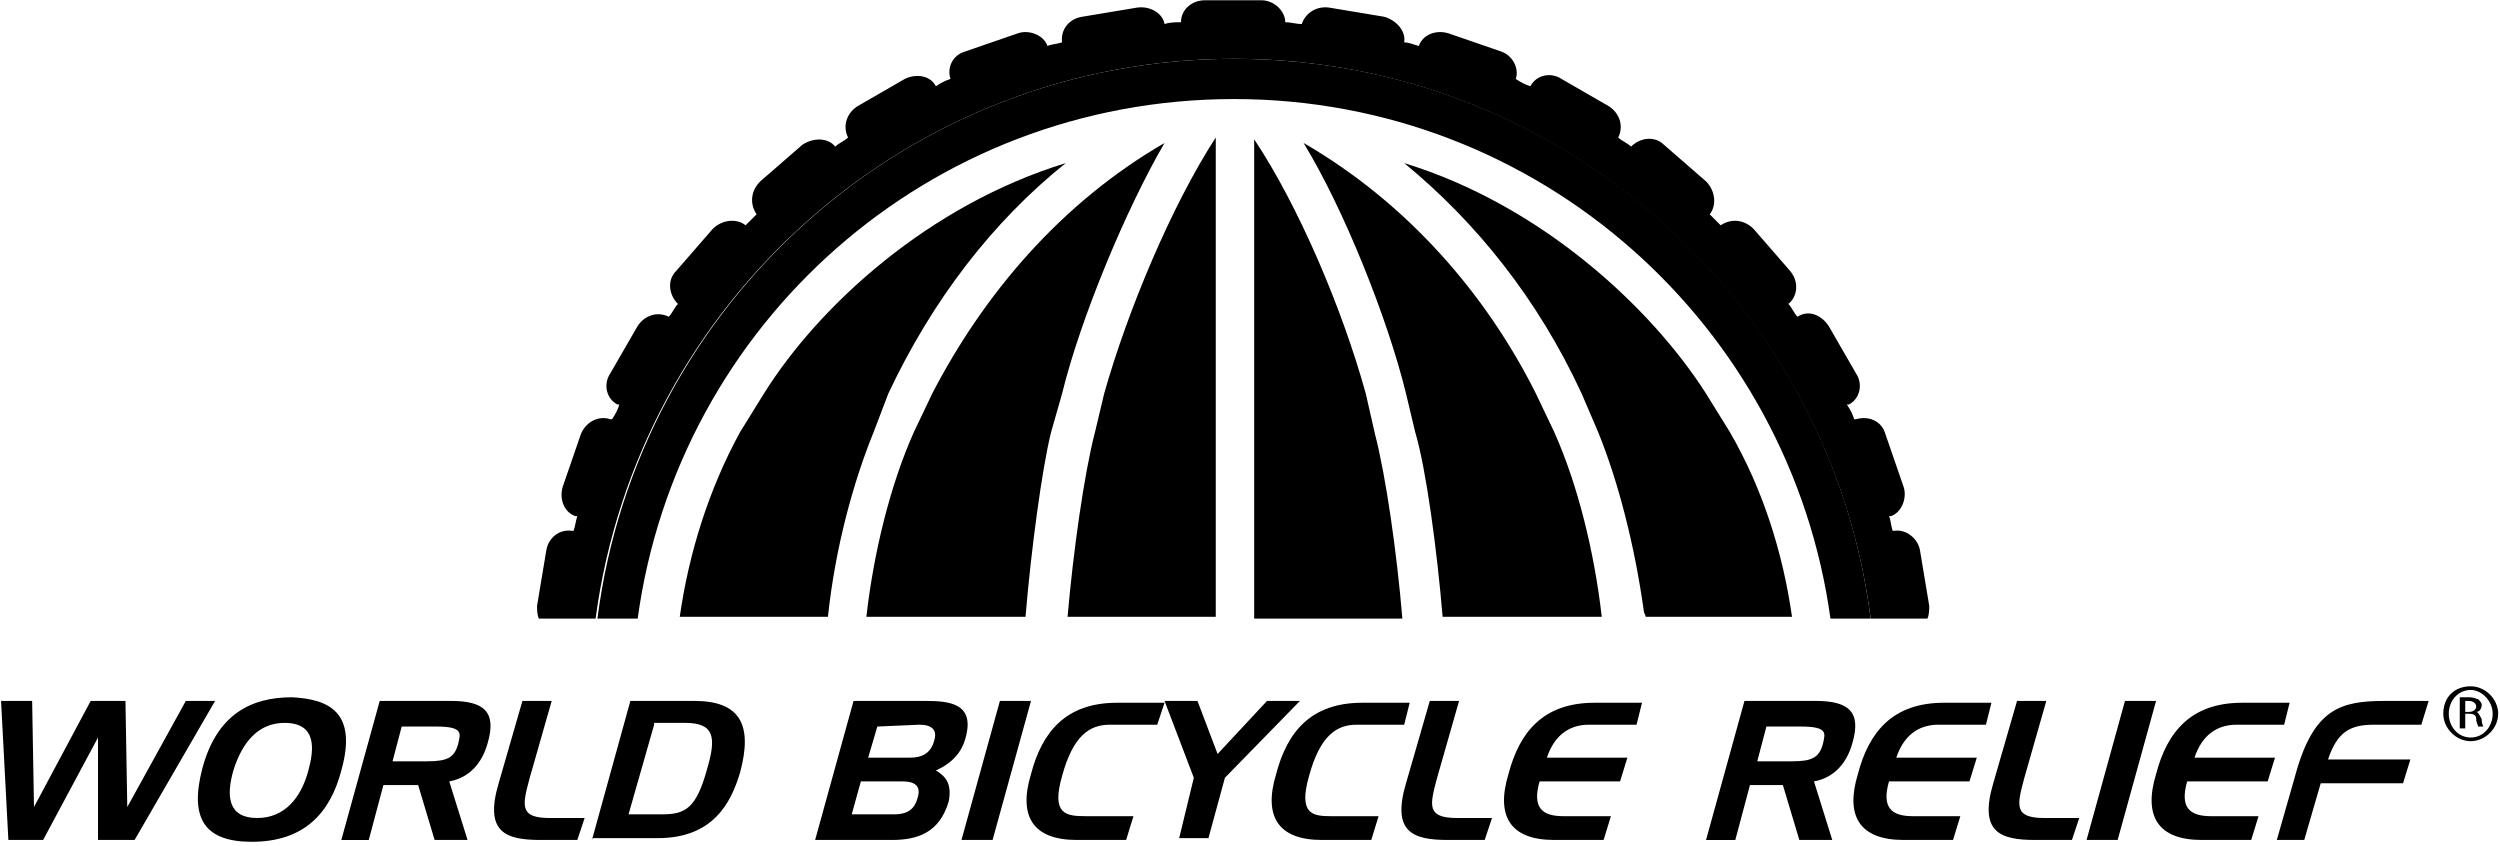
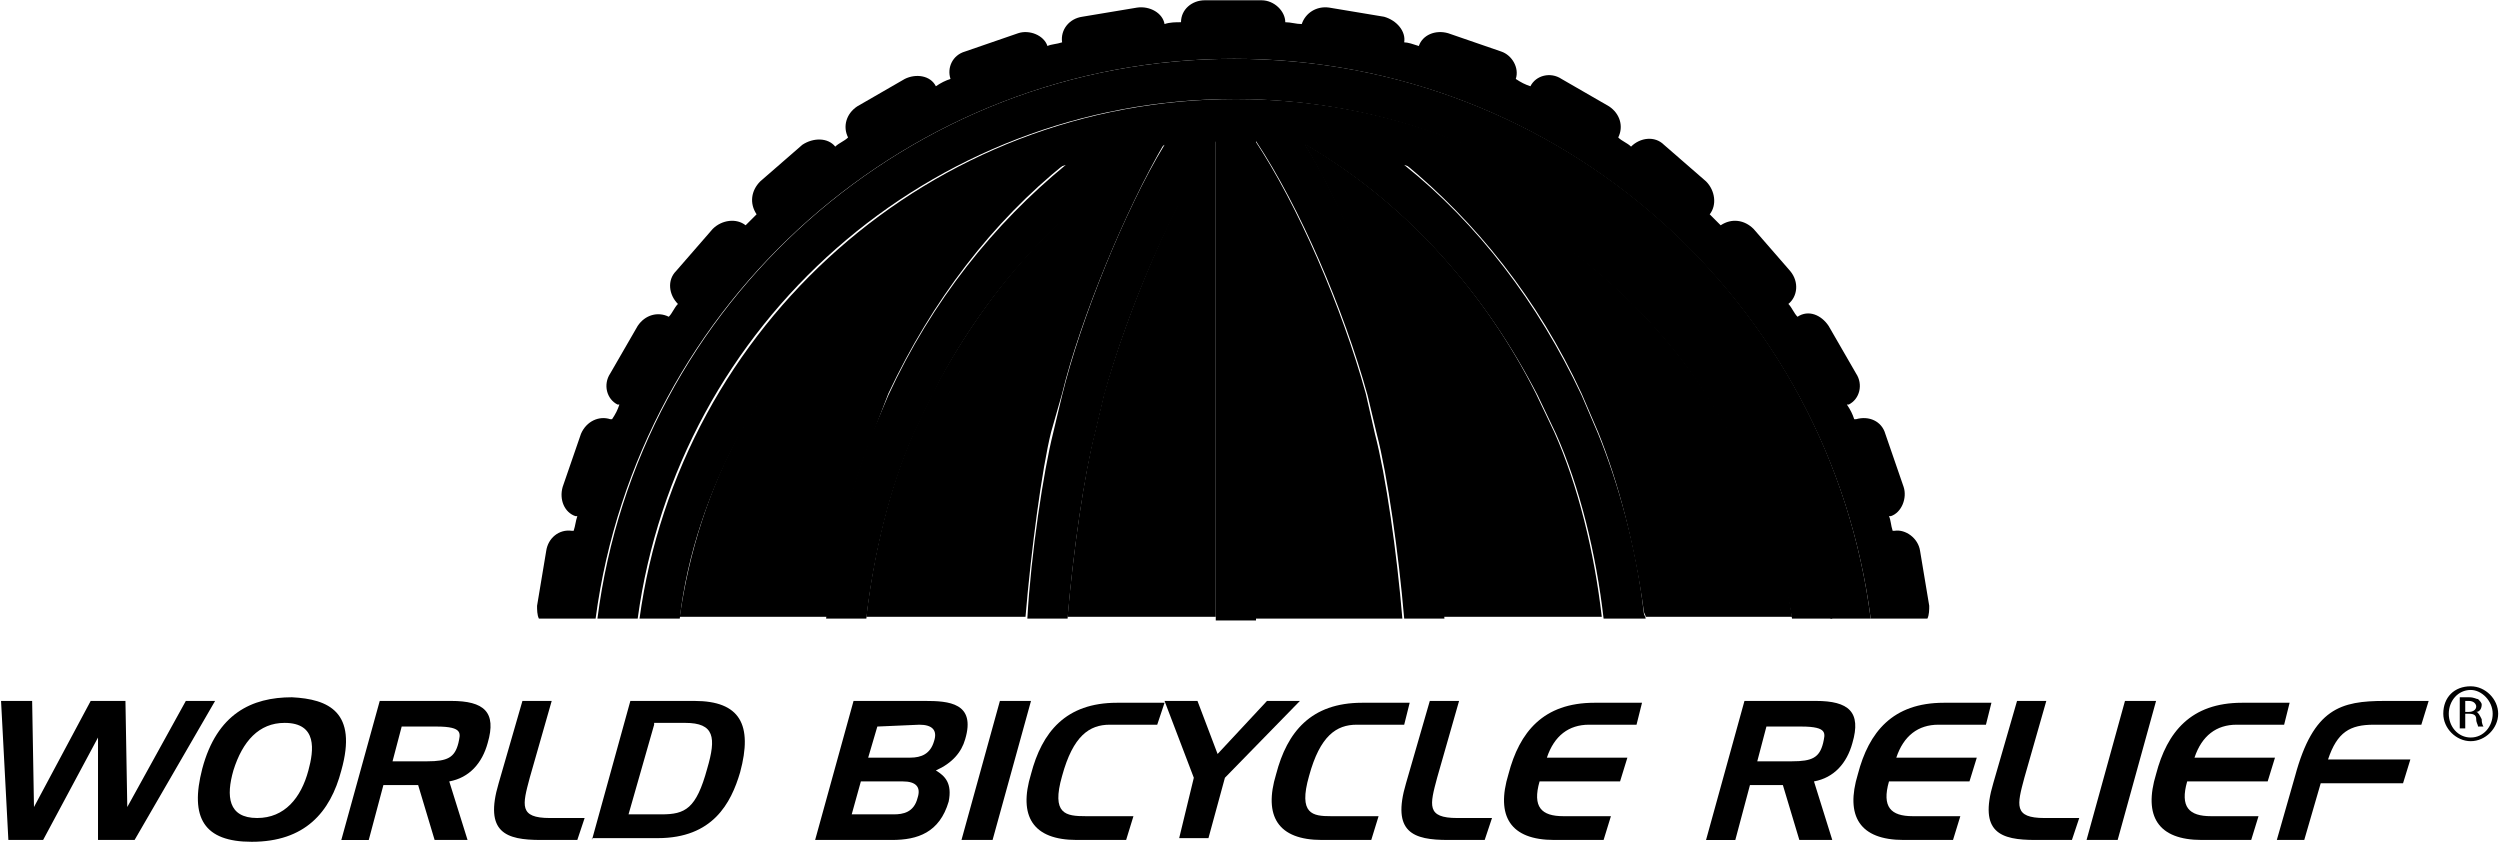
<svg xmlns="http://www.w3.org/2000/svg" width="399" height="135" viewBox="0 0 399 135">
-   <g transform="translate(-1 -2)" fill="none" fill-rule="evenodd">
+   <g transform="translate(-1 -2)">
    <path d="M119.124 71.24l3.796-6.13c8.759-13.723 26.277-30.074 48.175-36.789-11.387 9.343-21.314 21.606-28.321 36.788l-2.628 6.132c-3.212 8.175-6.131 18.686-7.3 29.489h6.424c1.168-10.22 3.796-21.022 7.591-29.49l2.92-6.13c7.883-15.767 20.438-30.365 37.08-40-6.423 10.51-13.43 28.029-16.35 40l-1.46 6.13c-1.46 5.84-3.504 18.979-4.087 29.49h6.423c.876-10.511 2.628-22.774 4.38-29.49l1.46-6.13c3.795-13.723 10.802-30.074 17.81-40.584v76.496h6.423V24.526c7.007 10.51 14.014 26.86 17.81 40.583l1.46 6.132c1.752 6.715 3.504 19.27 4.38 29.489h6.423c-.876-10.511-2.628-23.65-4.38-29.49l-1.46-6.13c-2.92-11.971-9.927-29.49-16.35-40 16.642 9.635 28.905 24.233 37.08 40l2.92 6.13c3.796 8.468 6.423 19.27 7.591 29.49h6.716c0-.292-.292-.584-.292-.876-1.168-10.51-4.088-20.73-7.3-28.613l-2.627-6.132c-7.008-14.89-16.643-27.445-28.322-36.788 21.898 6.715 39.417 22.774 48.176 36.788l3.795 6.132c4.964 9.051 8.175 19.27 9.927 29.489h6.424c-6.424-47.007-46.424-82.92-95.183-82.92-48.759 0-88.759 36.205-95.182 82.92h6.423c1.168-10.22 4.672-20.438 9.635-29.49z" />
-     <path d="M197.956 11.387c52.263 0 95.183 39.124 101.606 89.343h9.051c.292-.584.292-1.46.292-2.044l-1.46-8.759c-.292-2.044-2.336-3.504-4.087-3.212h-.292c-.292-.876-.292-1.751-.584-2.335h.292c1.752-.584 2.627-2.92 2.044-4.672l-2.92-8.467c-.584-2.044-2.628-2.92-4.672-2.336h-.292c-.292-.876-.584-1.46-1.168-2.336h.292c1.752-.876 2.336-3.211 1.168-4.963l-4.38-7.591c-1.167-1.752-3.211-2.628-4.963-1.46-.584-.584-.876-1.46-1.46-2.044 1.46-1.168 1.752-3.504.292-5.256l-5.84-6.715c-1.459-1.46-3.503-1.752-5.255-.584l-1.751-1.752c1.167-1.46.876-3.795-.584-5.255l-6.716-5.84c-1.46-1.46-3.795-1.167-5.255.292-.584-.583-1.46-.875-2.044-1.46.876-1.751.292-3.795-1.46-4.963l-7.591-4.38c-1.752-1.167-4.088-.583-4.964 1.168-.875-.292-1.46-.584-2.335-1.167.584-1.752-.584-3.796-2.336-4.38l-8.467-2.92c-2.044-.584-4.088.292-4.672 2.044-.876-.292-1.752-.584-2.336-.584.292-1.752-1.167-3.504-3.211-4.087l-8.76-1.46c-2.043-.292-3.795.876-4.379 2.627-.876 0-1.752-.292-2.628-.292 0-1.751-1.751-3.503-3.795-3.503h-9.051c-2.044 0-3.796 1.46-3.796 3.503-.876 0-1.752 0-2.628.292-.292-1.751-2.335-2.92-4.38-2.627l-8.758 1.46c-2.044.292-3.504 2.043-3.212 4.087-.876.292-1.752.292-2.336.584-.584-1.752-2.92-2.628-4.671-2.044l-8.468 2.92c-2.043.584-2.92 2.628-2.335 4.38-.876.292-1.46.583-2.336 1.167-.876-1.751-3.212-2.043-4.964-1.167l-7.59 4.38c-1.753 1.167-2.337 3.21-1.46 4.963-.585.584-1.46.876-2.044 1.46-1.168-1.46-3.504-1.46-5.256-.293l-6.715 5.84c-1.46 1.46-1.752 3.504-.584 5.255L120 37.956c-1.46-1.168-3.796-.876-5.255.584l-5.84 6.715c-1.46 1.46-1.168 3.796.292 5.256-.584.584-.876 1.46-1.46 2.044-1.752-.876-3.795-.292-4.963 1.46l-4.38 7.59c-1.168 1.753-.584 4.088 1.168 4.964h.292c-.292.876-.584 1.46-1.168 2.336h-.292c-1.752-.584-3.795.292-4.671 2.336l-2.92 8.467c-.584 2.044.292 4.088 2.044 4.672h.292c-.292.875-.292 1.46-.584 2.335h-.292c-2.044-.292-3.796 1.168-4.088 3.212l-1.46 8.76c0 .583 0 1.459.292 2.043h9.051c6.716-50.511 49.927-89.343 101.898-89.343z" fill="#000" fill-rule="nonzero" />
-     <path d="M197.956 11.387c-52.263 0-95.182 39.124-101.606 89.343h6.424c6.423-47.007 46.423-82.92 95.182-82.92 48.76 0 88.76 36.205 95.183 82.92h6.423c-6.423-50.511-49.343-89.343-101.606-89.343z" fill="#000" fill-rule="nonzero" />
-     <path d="M177.226 64.818l-1.46 6.13c-1.751 6.716-3.503 19.271-4.38 29.49h23.65V23.942c-7.007 10.803-14.014 27.445-17.81 40.876zm41.752 0c-3.796-13.723-10.803-30.073-17.81-40.584v76.496h23.65c-.876-10.511-2.628-22.774-4.38-29.49l-1.46-6.422zm27.153 0c-7.883-15.767-20.438-30.365-37.08-40 6.423 10.51 13.43 28.029 16.35 40l1.46 6.13c1.752 5.84 3.504 18.979 4.38 29.49h25.401c-1.168-10.219-3.795-21.022-7.59-29.49l-2.92-6.13z" fill="#000" fill-rule="nonzero" />
-     <path d="M273.285 64.818c-8.76-13.723-26.278-30.073-48.176-36.789 11.387 9.343 21.314 21.606 28.322 36.789l2.627 6.13c3.212 7.884 5.84 18.103 7.3 28.614 0 .292.292.584.292.876h23.357c-1.46-10.219-4.671-20.438-9.927-29.49l-3.795-6.13zm-102.774 0c2.92-11.971 10.219-29.49 16.35-40-16.642 9.635-28.905 24.233-37.08 40l-2.92 6.13c-3.795 8.468-6.423 19.271-7.59 29.49h25.4c.876-10.511 2.628-23.65 4.088-29.49l1.752-6.13z" fill="#000" fill-rule="nonzero" />
-     <path d="M142.774 64.818c7.007-14.891 16.642-27.446 28.32-36.789-21.897 6.716-39.415 22.774-48.174 36.789l-3.796 6.13c-4.963 9.052-8.175 19.271-9.635 29.49h23.65c1.168-11.095 4.087-21.606 7.299-29.49l2.336-6.13z" fill="#000" fill-rule="nonzero" />
-     <path fill="#000" fill-rule="nonzero" d="M2.336 136.058L1.168 113.869 6.131 113.869 6.423 130.803 15.474 113.869 21.022 113.869 21.314 130.803 30.657 113.869 35.328 113.869 22.482 136.058 16.642 136.058 16.642 119.708 7.883 136.058z" />
-     <path d="M55.474 124.964c-1.751 6.715-5.839 11.386-14.306 11.386-7.591 0-9.927-3.795-7.883-11.678 2.335-8.76 7.883-11.387 14.306-11.387 5.84.292 10.511 2.335 7.883 11.679zm-13.43 7.59c4.38 0 7.007-3.21 8.175-7.59.876-3.212 1.46-7.592-3.796-7.592-4.087 0-6.715 2.92-8.175 7.592-1.168 4.087-.876 7.59 3.796 7.59zm13.43 3.504l6.132-22.19h11.387c5.255 0 7.299 1.752 5.84 6.716-.877 3.212-2.92 5.547-6.132 6.131l2.92 9.343h-5.256l-2.628-8.759H62.19l-2.336 8.76h-4.38zm9.635-18.102l-1.46 5.548h5.548c3.212 0 4.38-.584 4.964-2.92.292-1.46.875-2.628-3.504-2.628h-5.548zm28.03 18.102h-5.84c-5.547 0-9.05-1.167-6.715-9.05l3.796-13.14h4.671l-3.504 12.263c-1.167 4.38-1.751 6.424 3.212 6.424h5.548l-1.168 3.503zm2.335 0l6.132-22.19h10.219c7.3 0 9.343 3.796 7.3 11.387-1.46 4.964-4.38 10.511-13.14 10.511h-10.51v.292zm9.927-18.394l-4.087 14.307h5.255c3.796 0 5.548-.876 7.3-7.3 1.46-4.963 1.167-7.299-3.504-7.299h-4.964v.292zm25.694 18.394l6.131-22.19h11.387c3.796 0 8.175.293 6.423 6.132-.583 2.044-2.043 3.796-4.671 4.964 1.46.875 2.628 2.043 2.044 4.963-1.46 4.964-4.964 6.131-9.051 6.131h-12.263zm9.927-18.102l-1.46 4.964h6.715c1.752 0 3.212-.584 3.796-2.628.584-1.752-.292-2.628-2.336-2.628l-6.715.292zm-4.088 14.015h6.716c1.46 0 3.211-.292 3.795-2.628.584-1.752-.292-2.628-2.336-2.628h-6.715l-1.46 5.256z" fill="#000" fill-rule="nonzero" />
-     <path fill="#000" fill-rule="nonzero" d="M165.547 113.869L159.416 136.058 154.453 136.058 160.584 113.869z" />
-     <path d="M185.693 117.664h-7.59c-3.212 0-5.84 1.752-7.592 8.175-1.752 6.132.584 6.424 3.796 6.424h7.59l-1.167 3.795h-7.883c-7.008 0-9.343-3.795-7.3-10.51 1.752-6.716 5.548-11.387 13.723-11.387h7.591l-1.168 3.503z" fill="#000" fill-rule="nonzero" />
-     <path fill="#000" fill-rule="nonzero" d="M191.533 126.131L186.861 113.869 192.117 113.869 195.328 122.336 203.212 113.869 208.467 113.869 196.496 126.131 193.869 135.766 189.197 135.766z" />
-     <path d="M225.11 117.664h-7.592c-3.211 0-5.84 1.752-7.591 8.175-1.752 6.132.584 6.424 3.504 6.424h7.59l-1.167 3.795h-7.883c-7.007 0-9.343-3.795-7.3-10.51 1.752-6.716 5.548-11.387 13.723-11.387h7.591l-.876 3.503zm12.846 18.394h-5.84c-5.547 0-9.05-1.167-6.715-9.05l3.796-13.14h4.672l-3.504 12.263c-1.168 4.38-1.752 6.424 3.212 6.424h5.547l-1.168 3.503zm24.234-18.394h-7.591c-3.212 0-5.548 1.752-6.716 5.256h12.847l-1.168 3.795h-12.847c-1.168 4.088.292 5.548 3.796 5.548h7.591l-1.168 3.795h-7.883c-7.007 0-9.343-3.795-7.3-10.51 1.753-6.716 5.548-11.387 13.723-11.387h7.592l-.876 3.503zm11.095 18.394l6.131-22.19h11.387c5.255 0 7.3 1.752 5.84 6.716-.877 3.212-2.92 5.547-6.132 6.131l2.92 9.343h-5.256l-2.628-8.759h-5.255l-2.336 8.76h-4.671zm9.635-18.102l-1.46 5.548h5.547c3.212 0 4.38-.584 4.964-2.92.292-1.46.876-2.628-3.504-2.628h-5.547zm35.036-.292h-7.591c-3.212 0-5.547 1.752-6.715 5.256h12.846l-1.168 3.795h-12.846c-1.168 4.088.292 5.548 3.795 5.548h7.592l-1.168 3.795h-7.883c-7.008 0-9.344-3.795-7.3-10.51 1.752-6.716 5.548-11.387 13.723-11.387h7.591l-.876 3.503zm13.723 18.394h-5.84c-5.547 0-9.05-1.167-6.715-9.05l3.796-13.14h4.671l-3.503 12.263c-1.168 4.38-1.752 6.424 3.211 6.424h5.548l-1.168 3.503z" fill="#000" fill-rule="nonzero" />
-     <path fill="#000" fill-rule="nonzero" d="M345.109 113.869L338.978 136.058 334.015 136.058 340.146 113.869z" />
-     <path d="M365.547 117.664h-7.59c-3.212 0-5.548 1.752-6.716 5.256h12.847l-1.168 3.795h-12.847c-1.168 4.088.292 5.548 3.796 5.548h7.59l-1.167 3.795h-7.883c-7.008 0-9.343-3.795-7.3-10.51 1.752-6.716 5.548-11.387 13.723-11.387h7.591l-.876 3.503zm-1.167 18.394l2.92-10.219c2.919-10.803 7.299-11.97 14.306-11.97h7.007l-1.168 3.795h-7.591c-3.796 0-5.84 1.168-7.3 5.548h13.14l-1.168 3.795h-13.14l-2.627 9.051h-4.38zm30.948-24.525c2.336 0 4.38 2.044 4.38 4.38 0 2.335-2.044 4.379-4.38 4.379-2.335 0-4.38-2.044-4.38-4.38 0-2.627 1.753-4.38 4.38-4.38zm0 .584c-2.043 0-3.503 1.752-3.503 3.795 0 2.044 1.46 3.796 3.503 3.796 2.044 0 3.504-1.752 3.504-3.796 0-2.043-1.752-3.795-3.504-3.795zm-.875 6.131h-.876v-4.963h1.46c.875 0 1.167.292 1.46.292.291.292.583.584.583.876 0 .583-.292 1.167-.876 1.167.292 0 .584.584.876 1.168 0 .876.292 1.168.292 1.168h-.876c0-.292-.292-.584-.292-1.168s-.292-.876-1.168-.876h-.583v2.336zm0-2.628h.583c.584 0 1.168-.292 1.168-.875 0-.292-.292-.876-1.168-.876h-.583v1.751z" fill="#000" fill-rule="nonzero" />
+     <path d="M197.956 11.387c52.263 0 95.183 39.124 101.606 89.343h9.051c.292-.584.292-1.46.292-2.044l-1.46-8.759c-.292-2.044-2.336-3.504-4.087-3.212h-.292c-.292-.876-.292-1.751-.584-2.335h.292c1.752-.584 2.627-2.92 2.044-4.672l-2.92-8.467c-.584-2.044-2.628-2.92-4.672-2.336h-.292c-.292-.876-.584-1.46-1.168-2.336h.292c1.752-.876 2.336-3.211 1.168-4.963l-4.38-7.591c-1.167-1.752-3.211-2.628-4.963-1.46-.584-.584-.876-1.46-1.46-2.044 1.46-1.168 1.752-3.504.292-5.256l-5.84-6.715c-1.459-1.46-3.503-1.752-5.255-.584l-1.751-1.752c1.167-1.46.876-3.795-.584-5.255l-6.716-5.84c-1.46-1.46-3.795-1.167-5.255.292-.584-.583-1.46-.875-2.044-1.46.876-1.751.292-3.795-1.46-4.963l-7.591-4.38c-1.752-1.167-4.088-.583-4.964 1.168-.875-.292-1.46-.584-2.335-1.167.584-1.752-.584-3.796-2.336-4.38l-8.467-2.92c-2.044-.584-4.088.292-4.672 2.044-.876-.292-1.752-.584-2.336-.584.292-1.752-1.167-3.504-3.211-4.087l-8.76-1.46c-2.043-.292-3.795.876-4.379 2.627-.876 0-1.752-.292-2.628-.292 0-1.751-1.751-3.503-3.795-3.503h-9.051c-2.044 0-3.796 1.46-3.796 3.503-.876 0-1.752 0-2.628.292-.292-1.751-2.335-2.92-4.38-2.627l-8.758 1.46c-2.044.292-3.504 2.043-3.212 4.087-.876.292-1.752.292-2.336.584-.584-1.752-2.92-2.628-4.671-2.044l-8.468 2.92c-2.043.584-2.92 2.628-2.335 4.38-.876.292-1.46.583-2.336 1.167-.876-1.751-3.212-2.043-4.964-1.167l-7.59 4.38c-1.753 1.167-2.337 3.21-1.46 4.963-.585.584-1.46.876-2.044 1.46-1.168-1.46-3.504-1.46-5.256-.293l-6.715 5.84c-1.46 1.46-1.752 3.504-.584 5.255L120 37.956c-1.46-1.168-3.796-.876-5.255.584l-5.84 6.715c-1.46 1.46-1.168 3.796.292 5.256-.584.584-.876 1.46-1.46 2.044-1.752-.876-3.795-.292-4.963 1.46l-4.38 7.59c-1.168 1.753-.584 4.088 1.168 4.964h.292c-.292.876-.584 1.46-1.168 2.336h-.292c-1.752-.584-3.795.292-4.671 2.336l-2.92 8.467c-.584 2.044.292 4.088 2.044 4.672h.292c-.292.875-.292 1.46-.584 2.335h-.292c-2.044-.292-3.796 1.168-4.088 3.212l-1.46 8.76c0 .583 0 1.459.292 2.043h9.051c6.716-50.511 49.927-89.343 101.898-89.343z" />
+     <path d="M197.956 11.387c-52.263 0-95.182 39.124-101.606 89.343h6.424c6.423-47.007 46.423-82.92 95.182-82.92 48.76 0 88.76 36.205 95.183 82.92h6.423c-6.423-50.511-49.343-89.343-101.606-89.343z" />
+     <path d="M177.226 64.818l-1.46 6.13c-1.751 6.716-3.503 19.271-4.38 29.49h23.65V23.942c-7.007 10.803-14.014 27.445-17.81 40.876zm41.752 0c-3.796-13.723-10.803-30.073-17.81-40.584v76.496h23.65c-.876-10.511-2.628-22.774-4.38-29.49l-1.46-6.422zm27.153 0c-7.883-15.767-20.438-30.365-37.08-40 6.423 10.51 13.43 28.029 16.35 40l1.46 6.13c1.752 5.84 3.504 18.979 4.38 29.49h25.401c-1.168-10.219-3.795-21.022-7.59-29.49l-2.92-6.13z" />
+     <path d="M273.285 64.818c-8.76-13.723-26.278-30.073-48.176-36.789 11.387 9.343 21.314 21.606 28.322 36.789l2.627 6.13c3.212 7.884 5.84 18.103 7.3 28.614 0 .292.292.584.292.876h23.357c-1.46-10.219-4.671-20.438-9.927-29.49l-3.795-6.13zm-102.774 0c2.92-11.971 10.219-29.49 16.35-40-16.642 9.635-28.905 24.233-37.08 40l-2.92 6.13c-3.795 8.468-6.423 19.271-7.59 29.49h25.4c.876-10.511 2.628-23.65 4.088-29.49l1.752-6.13z" />
+     <path d="M142.774 64.818c7.007-14.891 16.642-27.446 28.32-36.789-21.897 6.716-39.415 22.774-48.174 36.789l-3.796 6.13c-4.963 9.052-8.175 19.271-9.635 29.49h23.65c1.168-11.095 4.087-21.606 7.299-29.49l2.336-6.13z" />
+     <path d="M2.336 136.058L1.168 113.869 6.131 113.869 6.423 130.803 15.474 113.869 21.022 113.869 21.314 130.803 30.657 113.869 35.328 113.869 22.482 136.058 16.642 136.058 16.642 119.708 7.883 136.058z" />
+     <path d="M55.474 124.964c-1.751 6.715-5.839 11.386-14.306 11.386-7.591 0-9.927-3.795-7.883-11.678 2.335-8.76 7.883-11.387 14.306-11.387 5.84.292 10.511 2.335 7.883 11.679zm-13.43 7.59c4.38 0 7.007-3.21 8.175-7.59.876-3.212 1.46-7.592-3.796-7.592-4.087 0-6.715 2.92-8.175 7.592-1.168 4.087-.876 7.59 3.796 7.59zm13.43 3.504l6.132-22.19h11.387c5.255 0 7.299 1.752 5.84 6.716-.877 3.212-2.92 5.547-6.132 6.131l2.92 9.343h-5.256l-2.628-8.759H62.19l-2.336 8.76h-4.38zm9.635-18.102l-1.46 5.548h5.548c3.212 0 4.38-.584 4.964-2.92.292-1.46.875-2.628-3.504-2.628h-5.548zm28.03 18.102h-5.84c-5.547 0-9.05-1.167-6.715-9.05l3.796-13.14h4.671l-3.504 12.263c-1.167 4.38-1.751 6.424 3.212 6.424h5.548l-1.168 3.503zm2.335 0l6.132-22.19h10.219c7.3 0 9.343 3.796 7.3 11.387-1.46 4.964-4.38 10.511-13.14 10.511h-10.51v.292zm9.927-18.394l-4.087 14.307h5.255c3.796 0 5.548-.876 7.3-7.3 1.46-4.963 1.167-7.299-3.504-7.299h-4.964v.292zm25.694 18.394l6.131-22.19h11.387c3.796 0 8.175.293 6.423 6.132-.583 2.044-2.043 3.796-4.671 4.964 1.46.875 2.628 2.043 2.044 4.963-1.46 4.964-4.964 6.131-9.051 6.131h-12.263zm9.927-18.102l-1.46 4.964h6.715c1.752 0 3.212-.584 3.796-2.628.584-1.752-.292-2.628-2.336-2.628l-6.715.292zm-4.088 14.015h6.716c1.46 0 3.211-.292 3.795-2.628.584-1.752-.292-2.628-2.336-2.628h-6.715l-1.46 5.256z" />
+     <path d="M165.547 113.869L159.416 136.058 154.453 136.058 160.584 113.869z" />
+     <path d="M185.693 117.664h-7.59c-3.212 0-5.84 1.752-7.592 8.175-1.752 6.132.584 6.424 3.796 6.424h7.59l-1.167 3.795h-7.883c-7.008 0-9.343-3.795-7.3-10.51 1.752-6.716 5.548-11.387 13.723-11.387h7.591l-1.168 3.503z" />
+     <path d="M191.533 126.131L186.861 113.869 192.117 113.869 195.328 122.336 203.212 113.869 208.467 113.869 196.496 126.131 193.869 135.766 189.197 135.766z" />
+     <path d="M225.11 117.664h-7.592c-3.211 0-5.84 1.752-7.591 8.175-1.752 6.132.584 6.424 3.504 6.424h7.59l-1.167 3.795h-7.883c-7.007 0-9.343-3.795-7.3-10.51 1.752-6.716 5.548-11.387 13.723-11.387h7.591l-.876 3.503zm12.846 18.394h-5.84c-5.547 0-9.05-1.167-6.715-9.05l3.796-13.14h4.672l-3.504 12.263c-1.168 4.38-1.752 6.424 3.212 6.424h5.547l-1.168 3.503zm24.234-18.394h-7.591c-3.212 0-5.548 1.752-6.716 5.256h12.847l-1.168 3.795h-12.847c-1.168 4.088.292 5.548 3.796 5.548h7.591l-1.168 3.795h-7.883c-7.007 0-9.343-3.795-7.3-10.51 1.753-6.716 5.548-11.387 13.723-11.387h7.592l-.876 3.503zm11.095 18.394l6.131-22.19h11.387c5.255 0 7.3 1.752 5.84 6.716-.877 3.212-2.92 5.547-6.132 6.131l2.92 9.343h-5.256l-2.628-8.759h-5.255l-2.336 8.76h-4.671zm9.635-18.102l-1.46 5.548h5.547c3.212 0 4.38-.584 4.964-2.92.292-1.46.876-2.628-3.504-2.628h-5.547zm35.036-.292h-7.591c-3.212 0-5.547 1.752-6.715 5.256h12.846l-1.168 3.795h-12.846c-1.168 4.088.292 5.548 3.795 5.548h7.592l-1.168 3.795h-7.883c-7.008 0-9.344-3.795-7.3-10.51 1.752-6.716 5.548-11.387 13.723-11.387h7.591l-.876 3.503zm13.723 18.394h-5.84c-5.547 0-9.05-1.167-6.715-9.05l3.796-13.14h4.671l-3.503 12.263c-1.168 4.38-1.752 6.424 3.211 6.424h5.548l-1.168 3.503z" />
+     <path d="M345.109 113.869L338.978 136.058 334.015 136.058 340.146 113.869z" />
+     <path d="M365.547 117.664h-7.59c-3.212 0-5.548 1.752-6.716 5.256h12.847l-1.168 3.795h-12.847c-1.168 4.088.292 5.548 3.796 5.548h7.59l-1.167 3.795h-7.883c-7.008 0-9.343-3.795-7.3-10.51 1.752-6.716 5.548-11.387 13.723-11.387h7.591l-.876 3.503zm-1.167 18.394l2.92-10.219c2.919-10.803 7.299-11.97 14.306-11.97h7.007l-1.168 3.795h-7.591c-3.796 0-5.84 1.168-7.3 5.548h13.14l-1.168 3.795h-13.14l-2.627 9.051h-4.38zm30.948-24.525c2.336 0 4.38 2.044 4.38 4.38 0 2.335-2.044 4.379-4.38 4.379-2.335 0-4.38-2.044-4.38-4.38 0-2.627 1.753-4.38 4.38-4.38zm0 .584c-2.043 0-3.503 1.752-3.503 3.795 0 2.044 1.46 3.796 3.503 3.796 2.044 0 3.504-1.752 3.504-3.796 0-2.043-1.752-3.795-3.504-3.795zm-.875 6.131h-.876v-4.963h1.46c.875 0 1.167.292 1.46.292.291.292.583.584.583.876 0 .583-.292 1.167-.876 1.167.292 0 .584.584.876 1.168 0 .876.292 1.168.292 1.168h-.876c0-.292-.292-.584-.292-1.168s-.292-.876-1.168-.876h-.583v2.336zm0-2.628h.583c.584 0 1.168-.292 1.168-.875 0-.292-.292-.876-1.168-.876h-.583v1.751z" />
  </g>
</svg>
